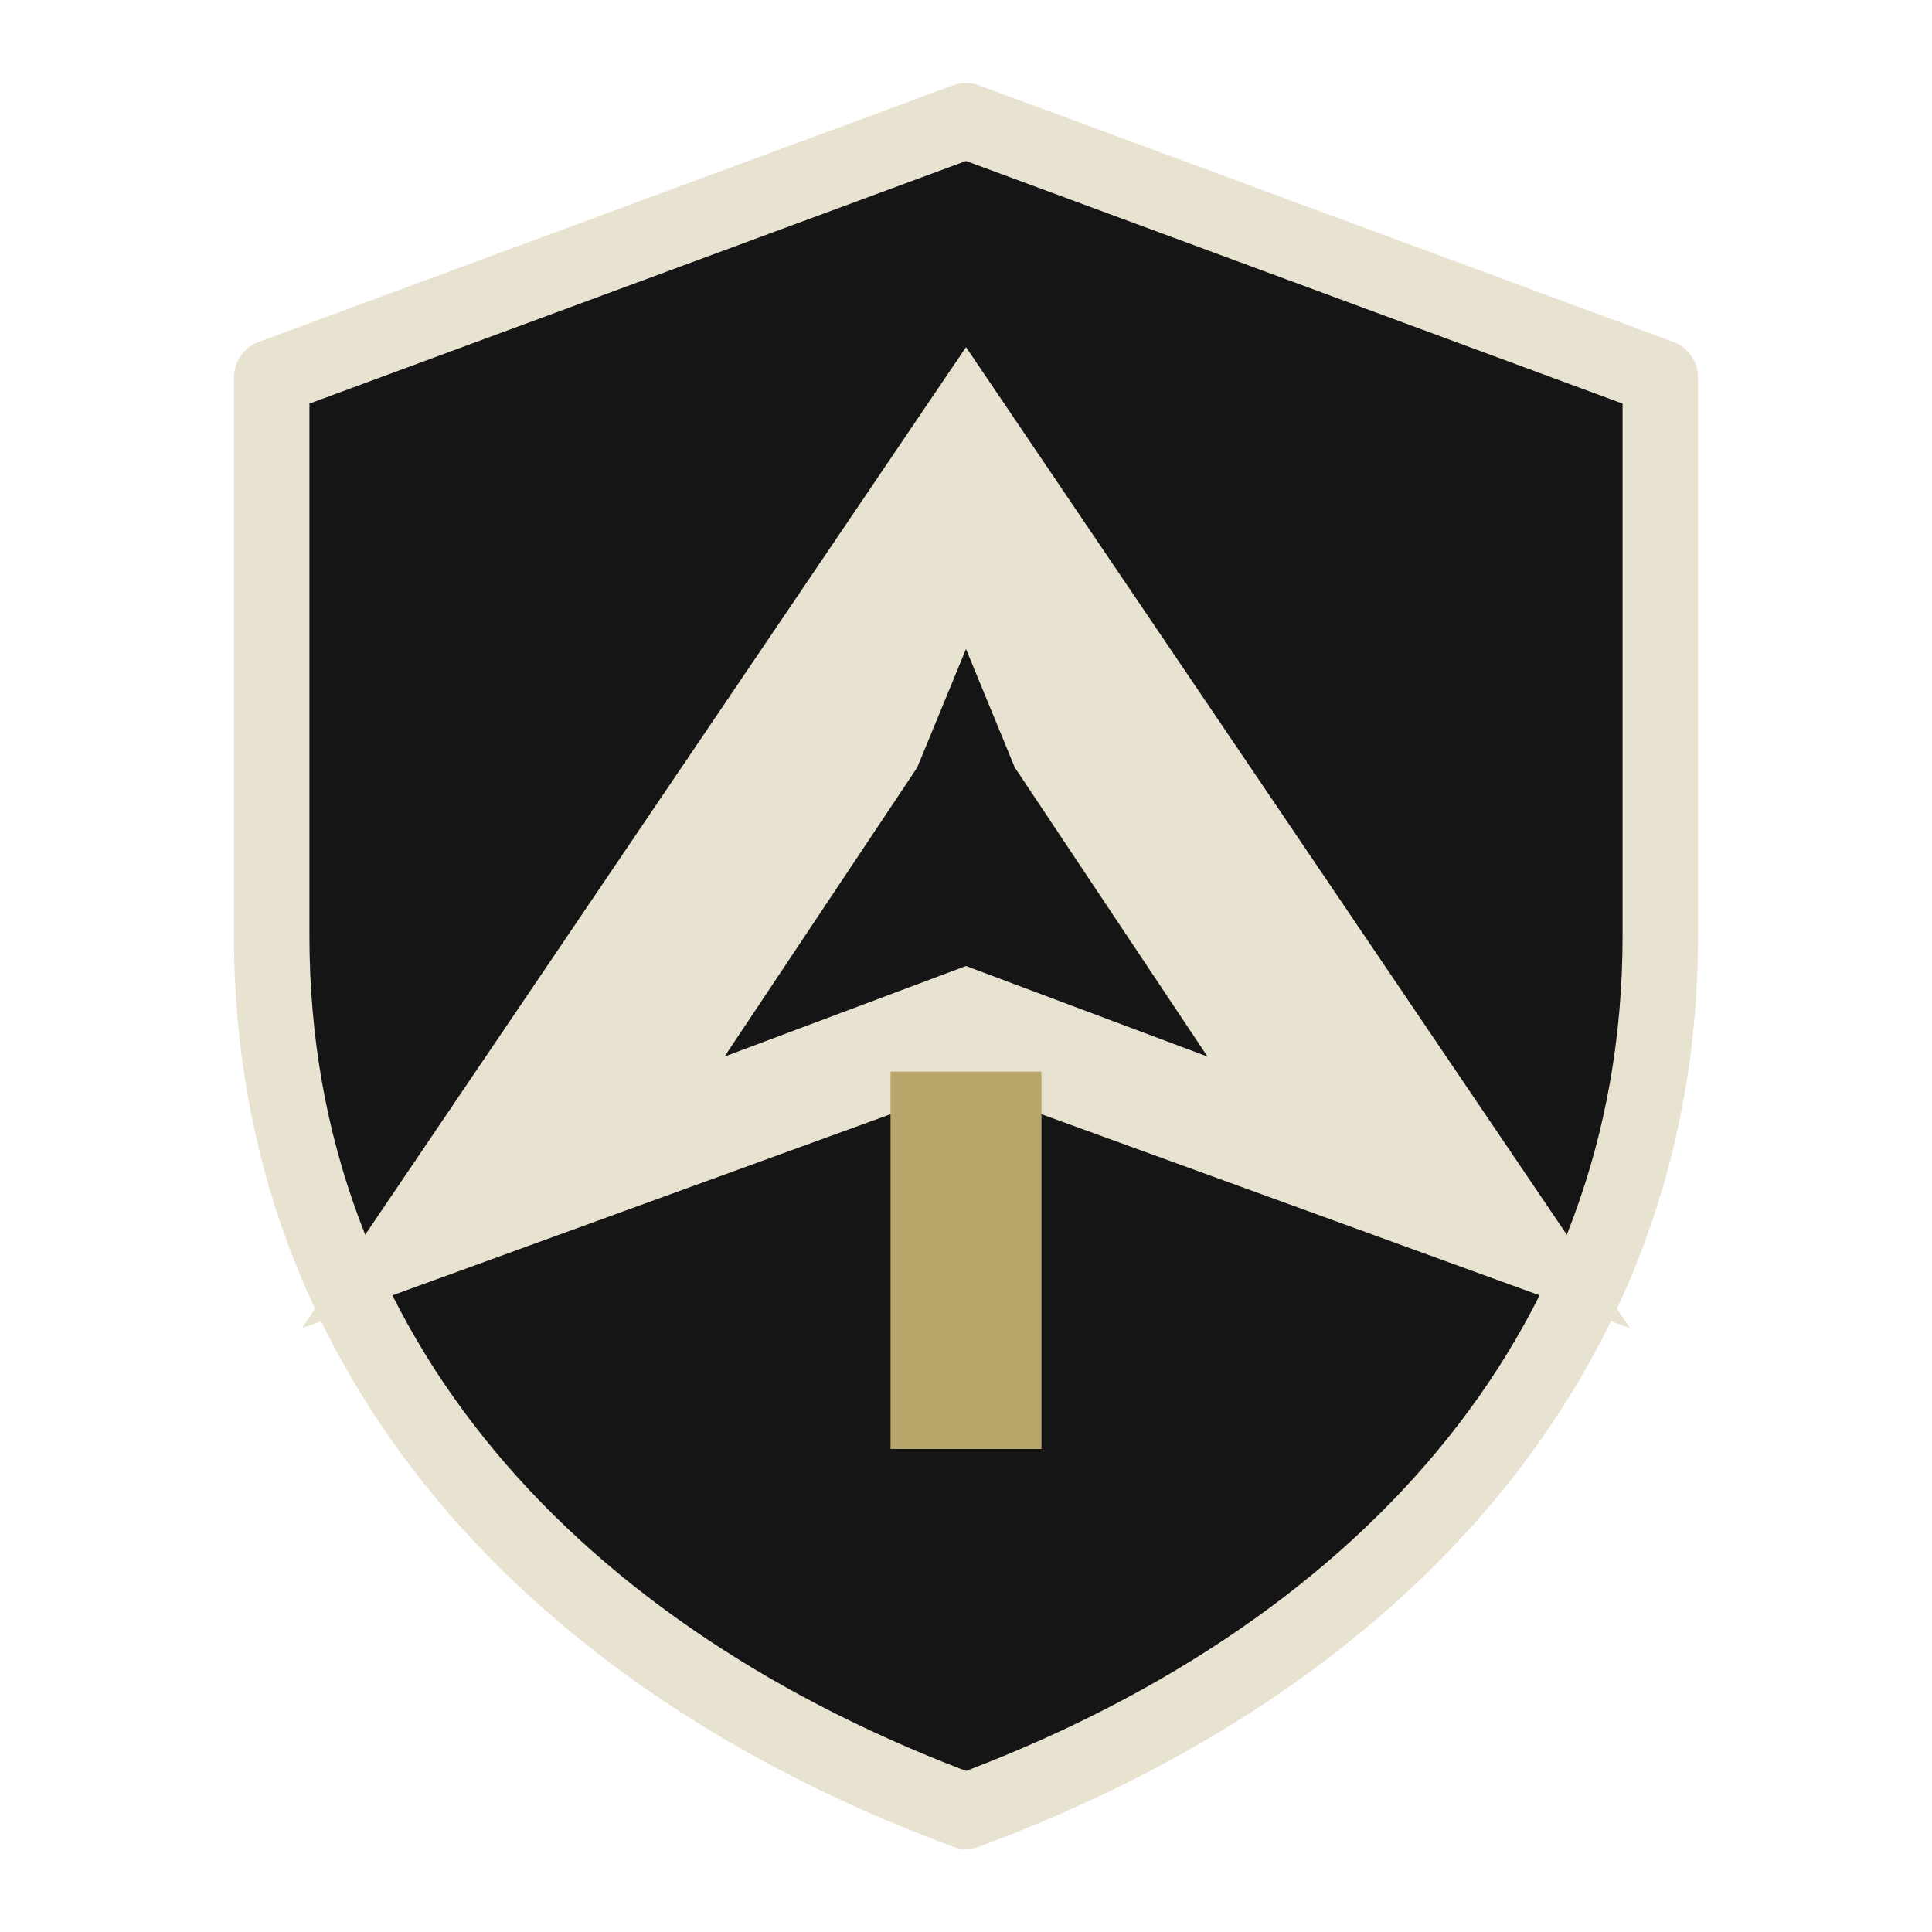
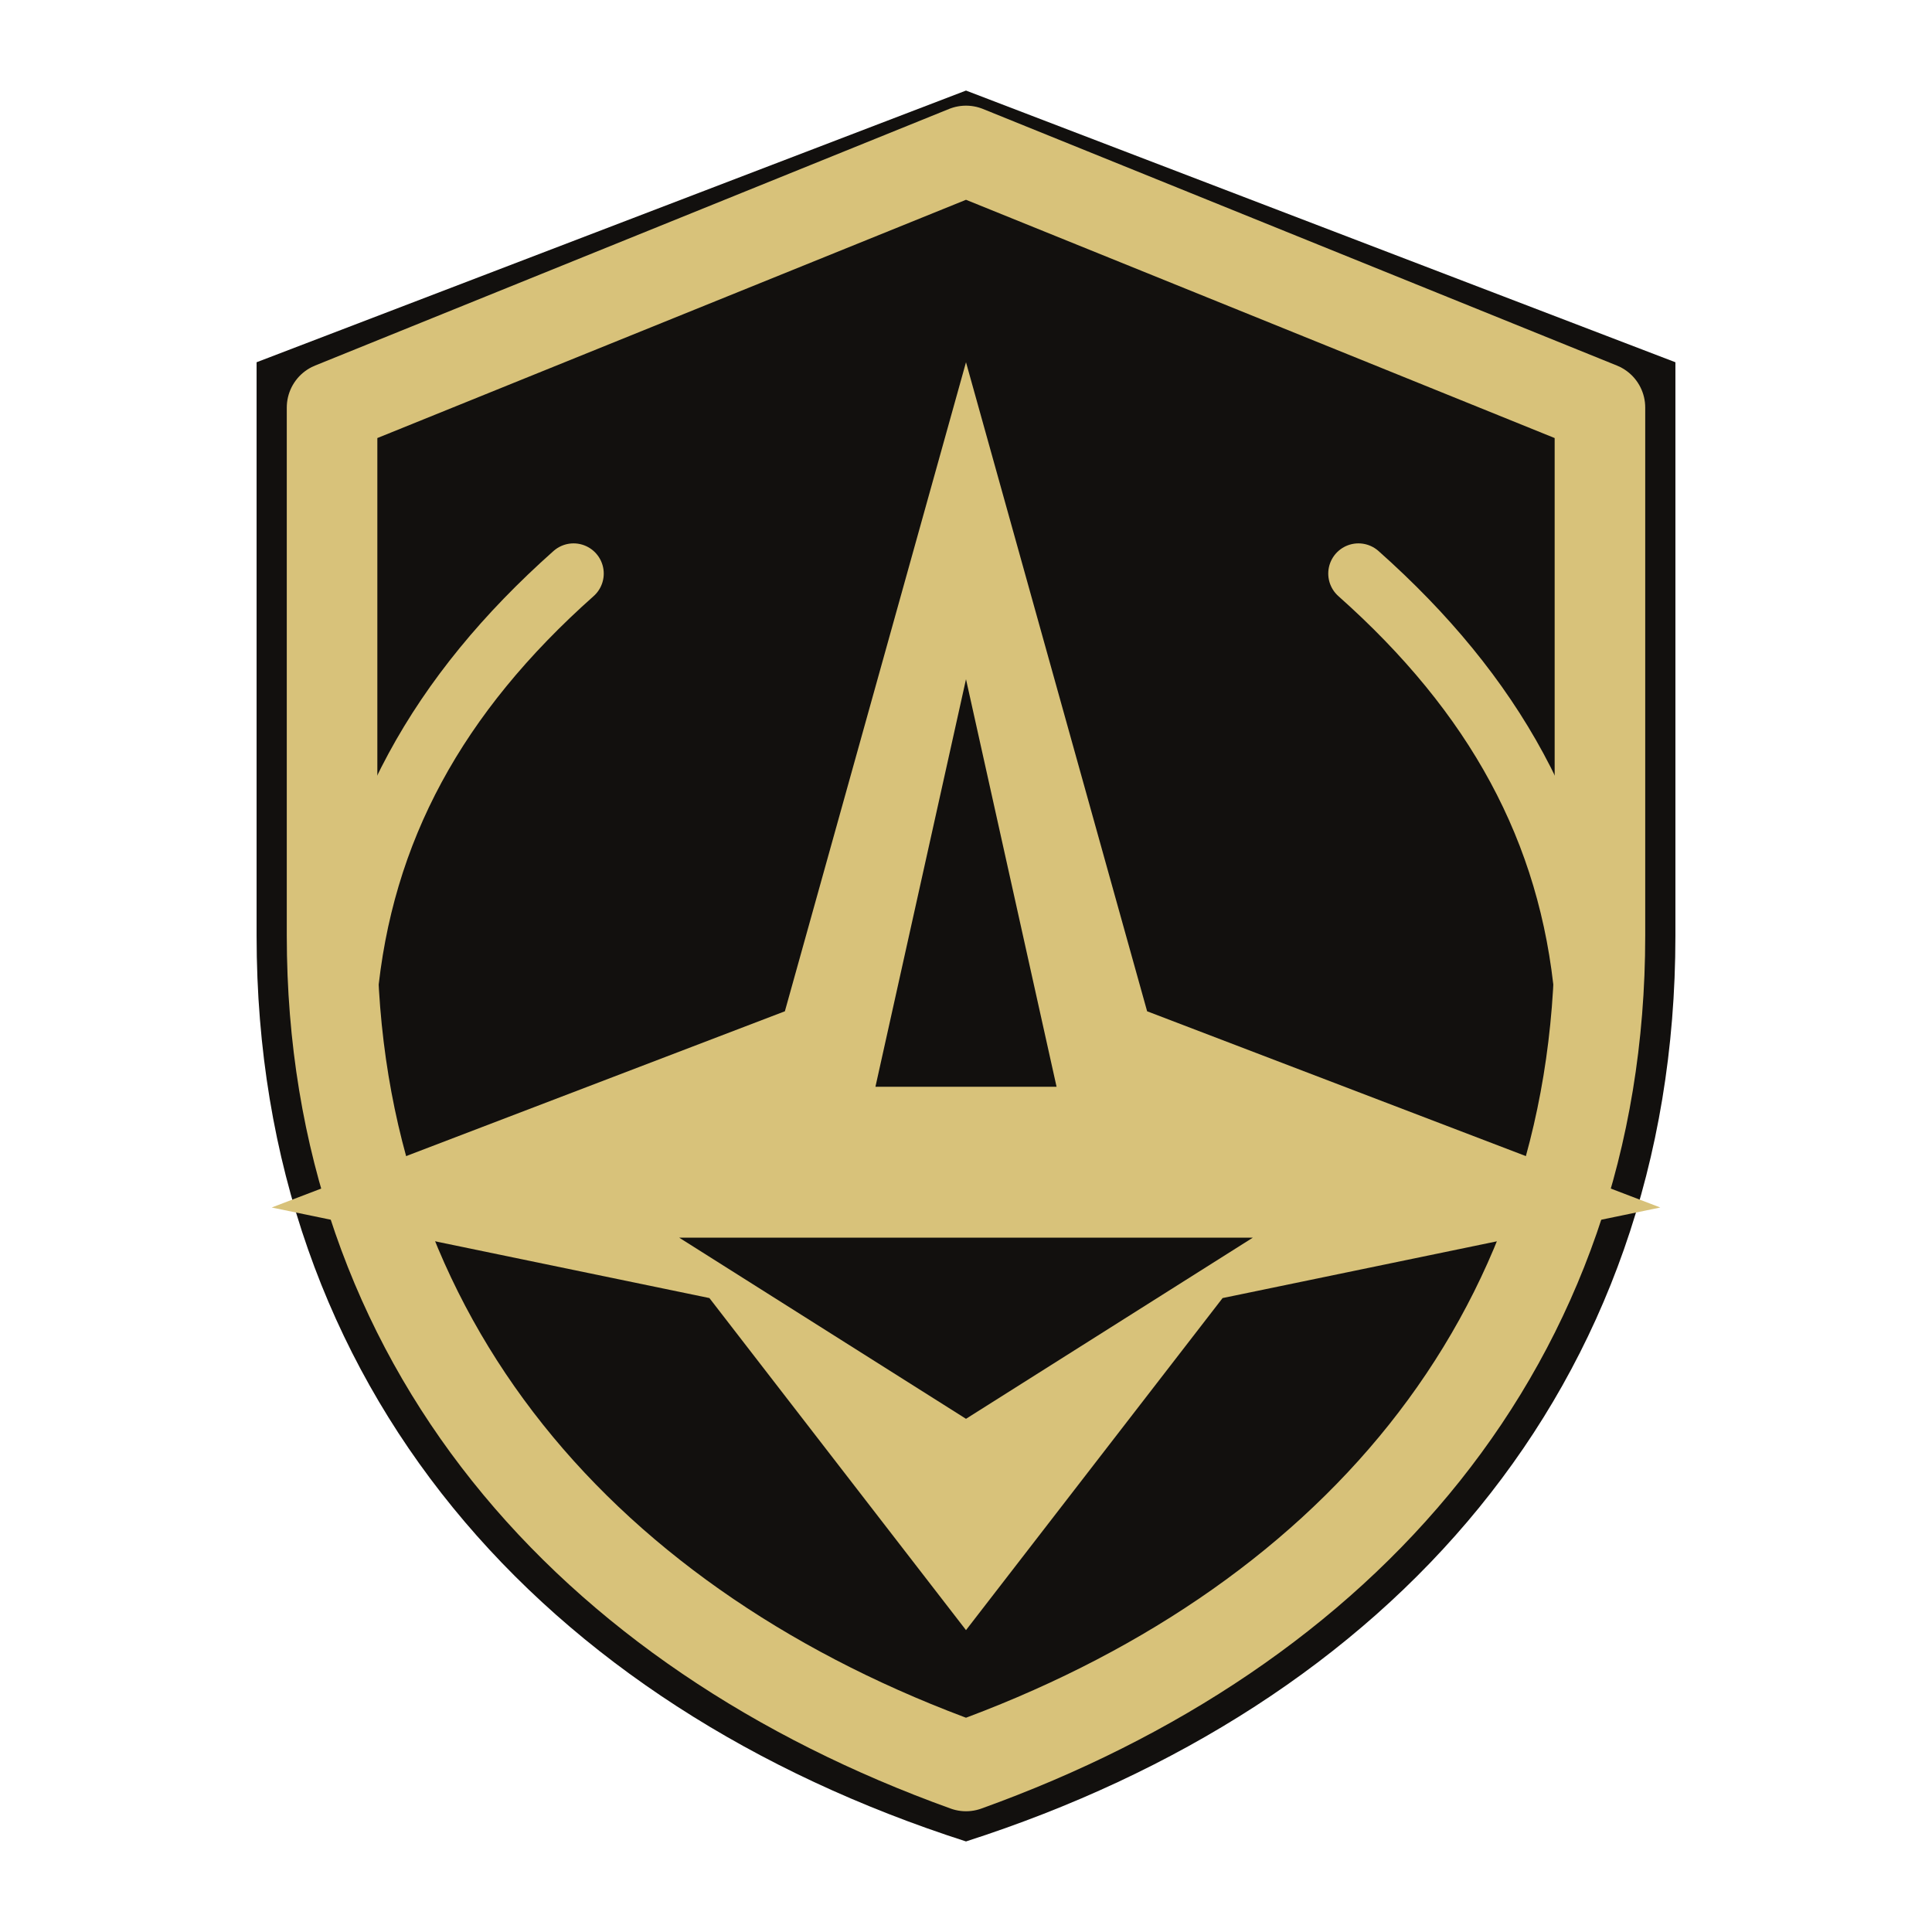
- <svg xmlns="http://www.w3.org/2000/svg" viewBox="0 0 128 128" role="img" aria-label="fly icon">
+ <svg xmlns="http://www.w3.org/2000/svg" viewBox="0 0 128 128" role="img" aria-labelledby="title">
  <defs>
-     <style>.bg{fill:#151515}.fg{fill:#e8e2d0}.st{stroke:#e8e2d0;stroke-width:5;stroke-linecap:round;stroke-linejoin:round;fill:none}.dark{fill:#151515}.acc{fill:#b8a66a}</style>
+     <style>
+     .bg{fill:#12100e;}
+     .ring{fill:none;stroke:#d8c27a;stroke-width:6;stroke-linejoin:round;}
+     .gold{fill:#d8c27a;}
+     .dark{fill:#12100e;}
+     .line{fill:none;stroke:#d8c27a;stroke-width:7;stroke-linecap:round;stroke-linejoin:round;}
+     .thin{fill:none;stroke:#d8c27a;stroke-width:4;stroke-linecap:round;stroke-linejoin:round;}
+     .cut{fill:none;stroke:#12100e;stroke-width:6;stroke-linecap:round;stroke-linejoin:round;}
+   </style>
  </defs>
-   <path class="bg" d="M64 6 112 24v38c0 30-20 50-48 60C36 112 16 92 16 62V24L64 6Z" />
-   <path class="st" d="M64 8 110 25v37c0 28-19 48-46 58-27-10-46-30-46-58V25L64 8Z" />
-   <path class="fg" d="M64 23l44 65-44-16-44 16 44-65Zm0 23L48 70l16-6 16 6-16-24Z" />
-   <path class="acc" d="M59 71h10v25H59z" />
-   <path class="dark" d="M64 43l-7 17h14z" />
+   <path class="bg" d="M64 6 111 24v38c0 30-19 51-47 60C36 113 17 92 17 62V24L64 6Z" />
+   <path class="ring" d="M64 10 106 27v35c0 27-17 46-42 55-25-9-42-28-42-55V27L64 10Z" />
+   <path class="gold" d="M64 24 76 67l34 13-29 6-17 22-17-22-29-6 34-13 12-43Z" />
+   <path class="dark" d="M64 45 58 72h12z" />
+   <path class="dark" d="M45 82h38l-19 12z" />
+   <path class="thin" d="M38 38c-9 8-14 17-15 28M90 38c9 8 14 17 15 28" />
</svg>
